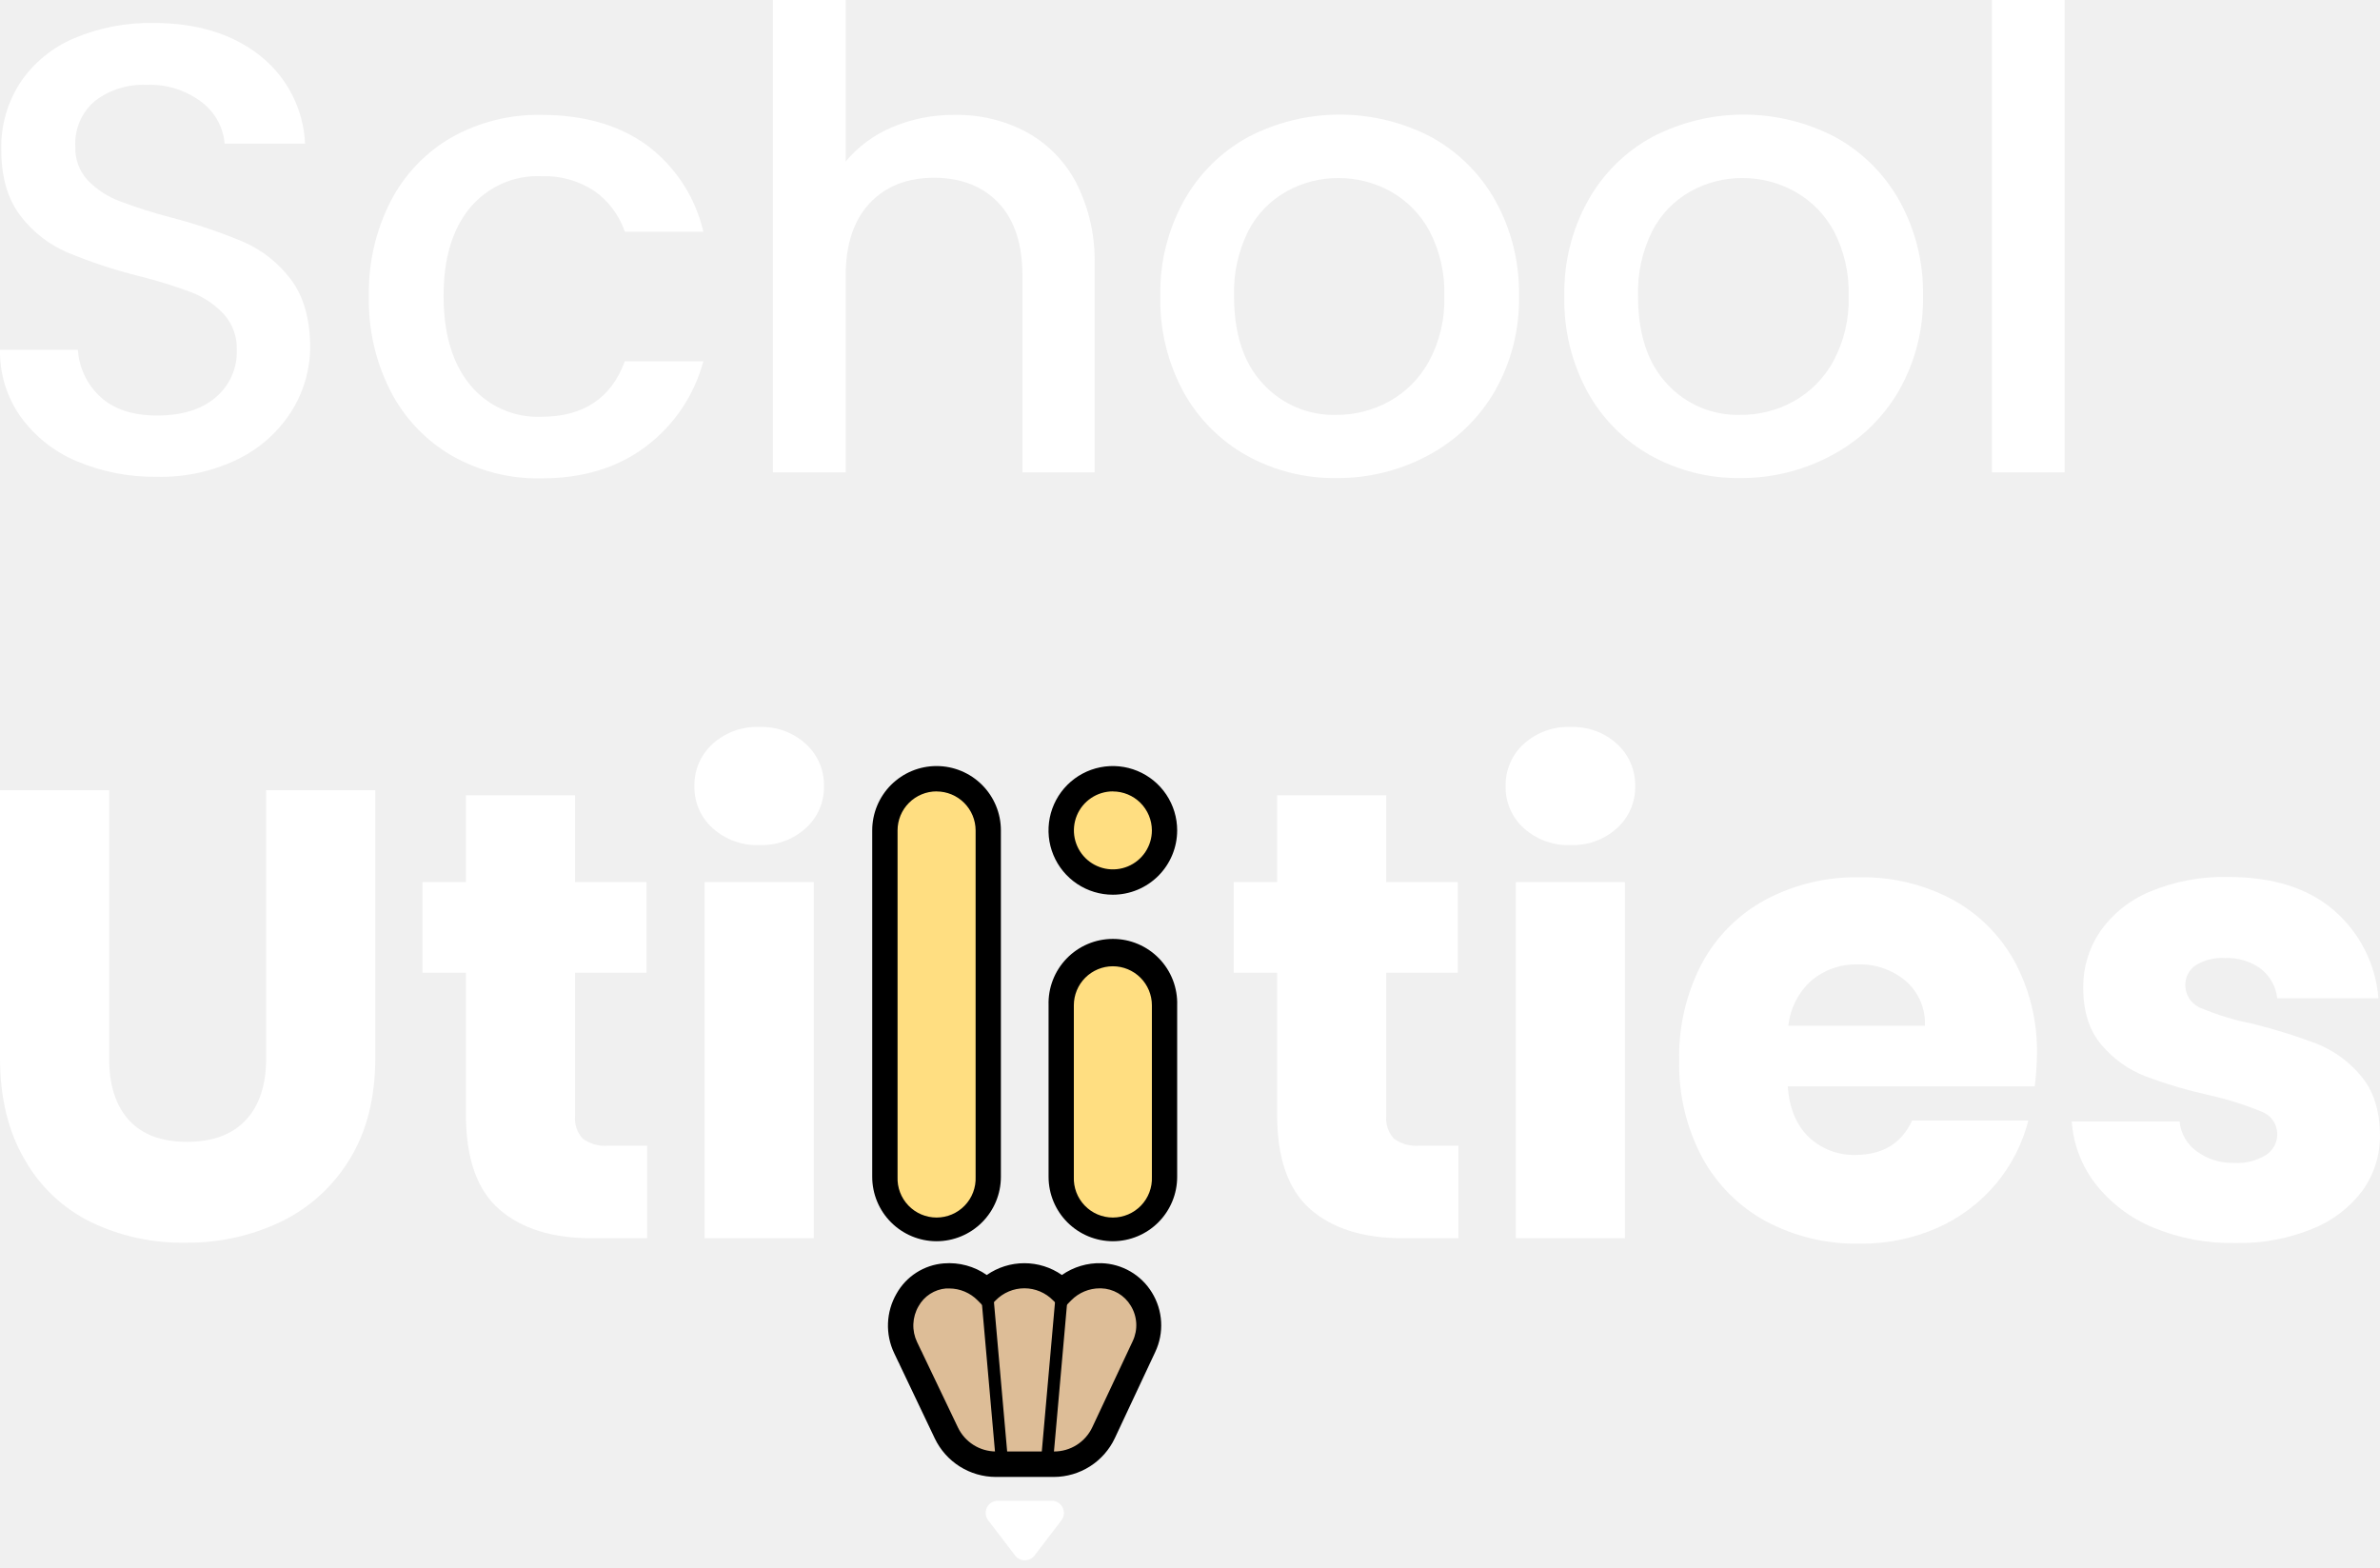
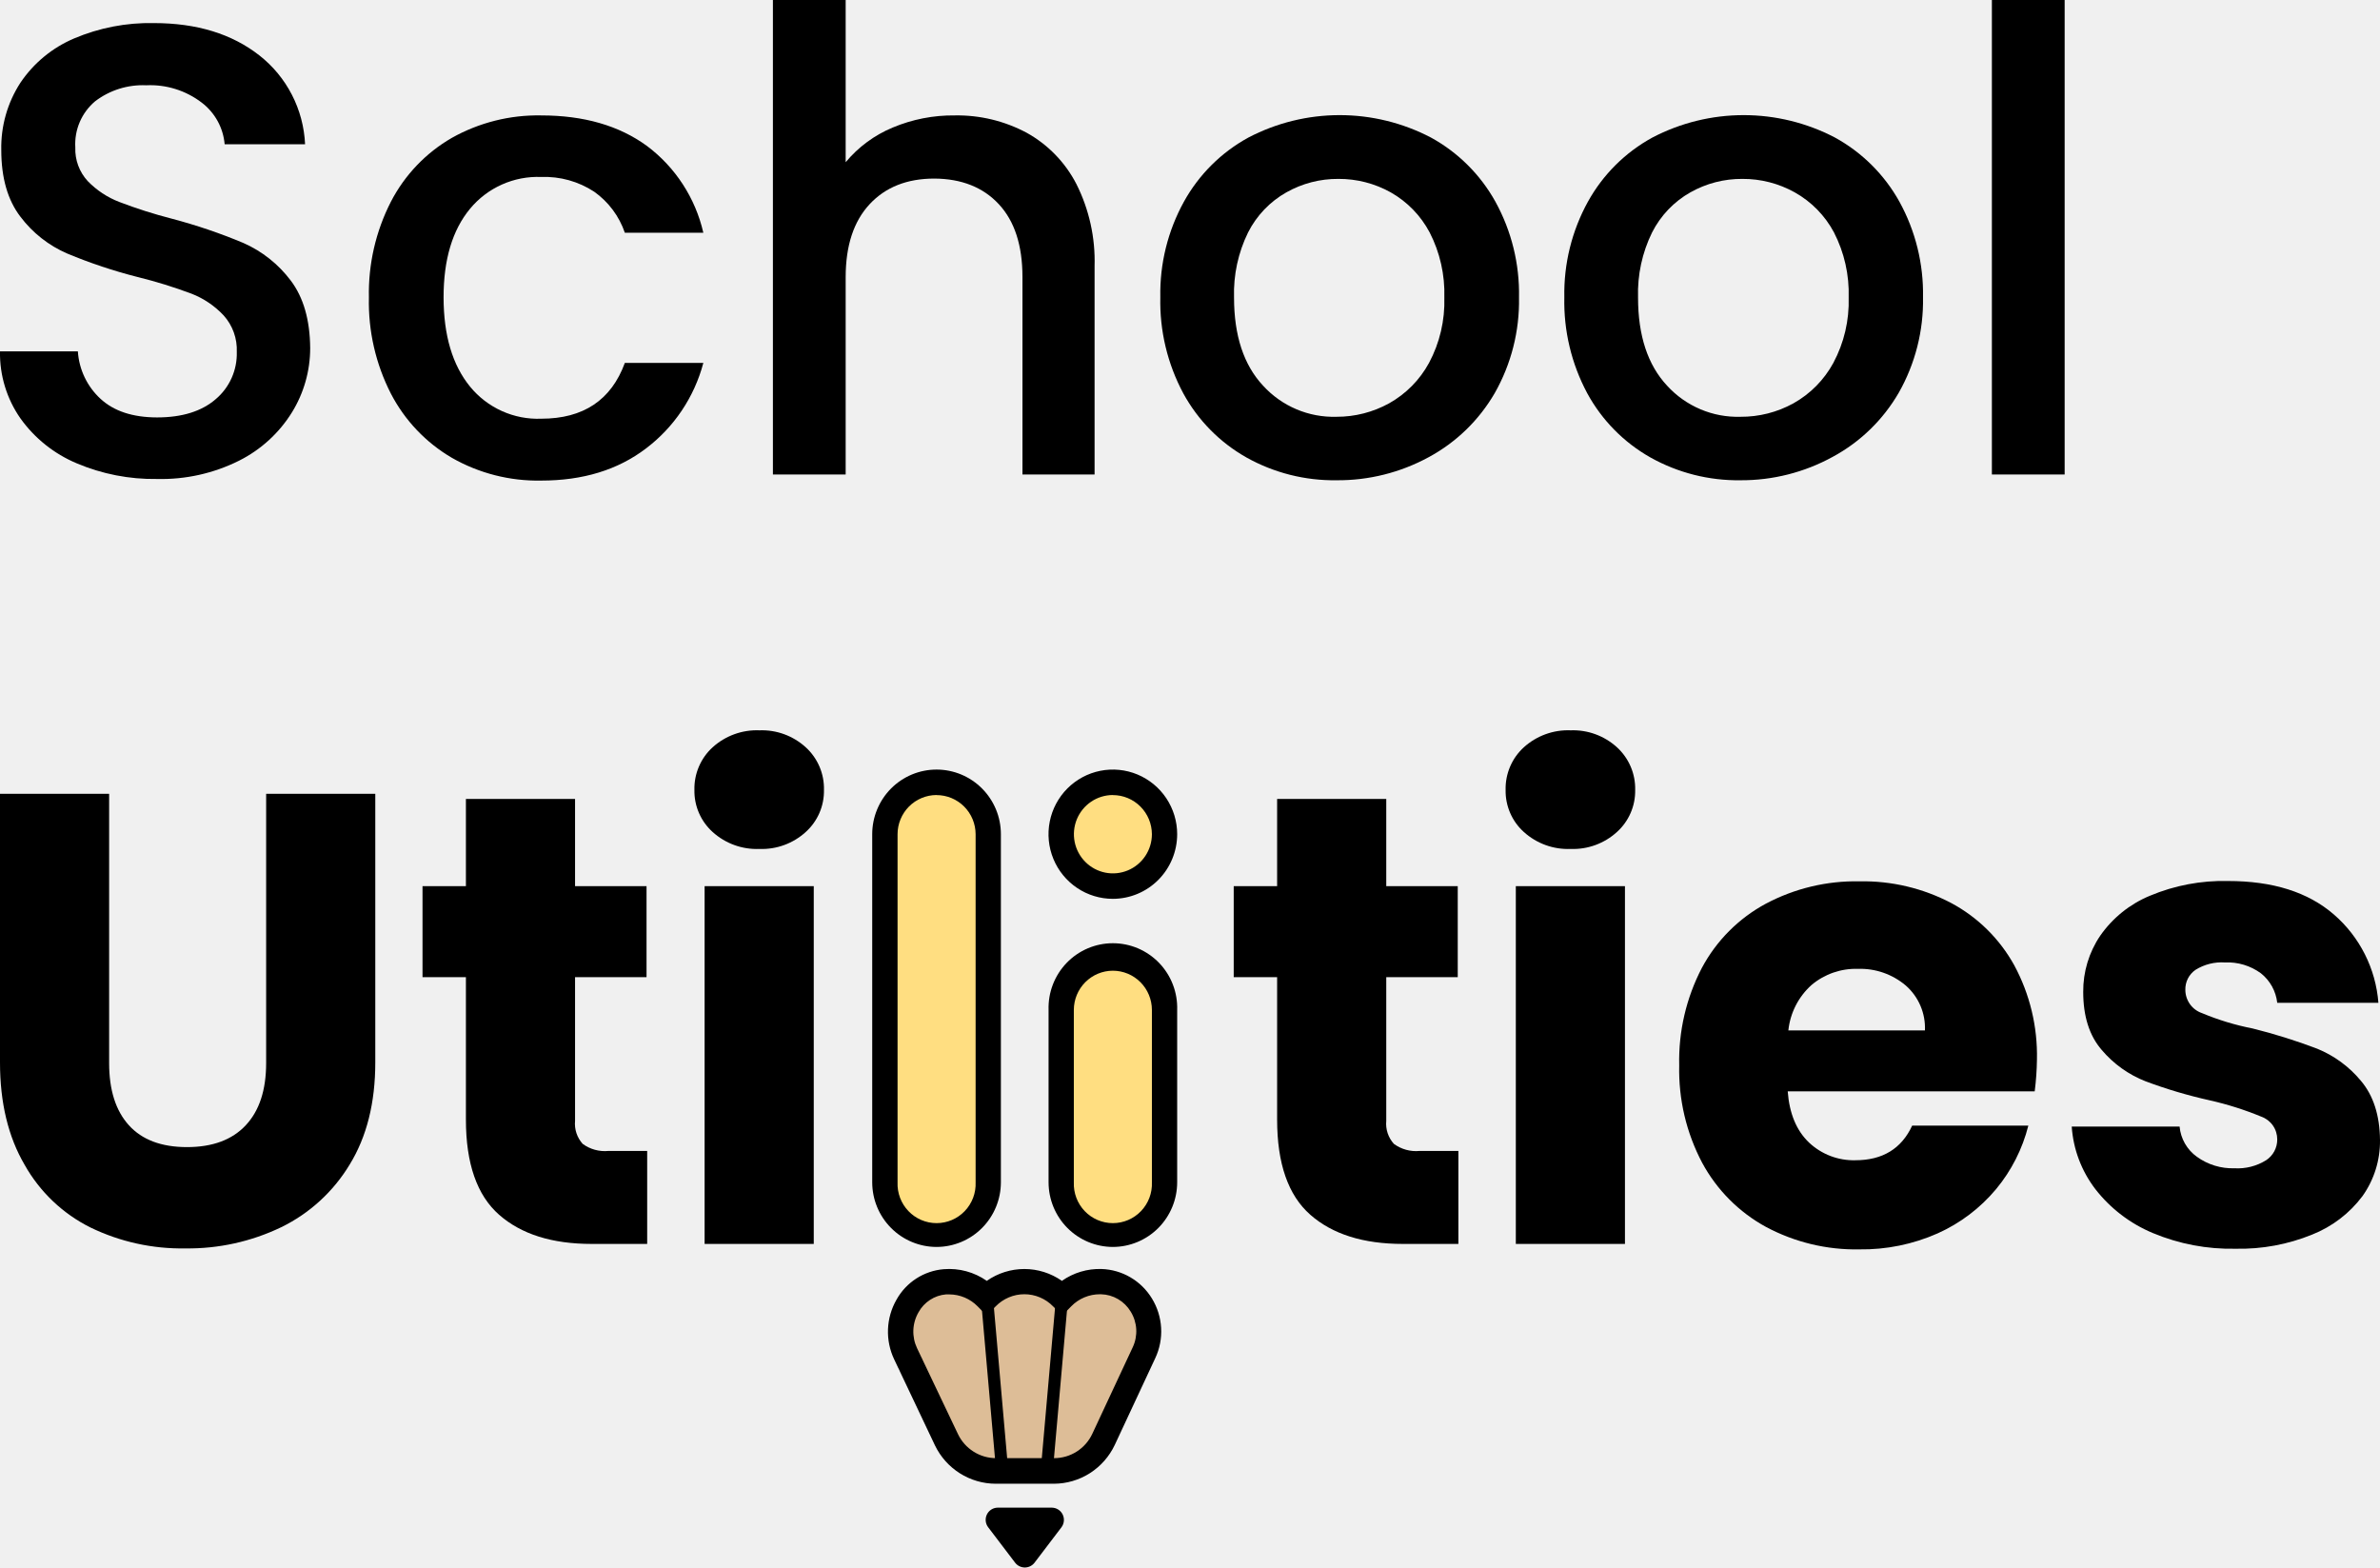
- <svg xmlns="http://www.w3.org/2000/svg" width="205" height="135" viewBox="0 0 205 135" fill="none">
-   <g clip-path="url(#clip0_54_2)">
-     <path d="M6.597 39.719C4.659 38.908 2.985 37.576 1.759 35.871C0.58 34.19 -0.035 32.179 -1.83517e-05 30.126H6.707C6.808 31.683 7.507 33.141 8.658 34.194C9.813 35.253 11.435 35.785 13.524 35.788C15.686 35.788 17.372 35.266 18.581 34.222C19.169 33.728 19.637 33.109 19.951 32.409C20.265 31.709 20.417 30.948 20.395 30.181C20.445 29.029 20.04 27.904 19.269 27.047C18.495 26.224 17.546 25.586 16.492 25.178C14.973 24.612 13.422 24.135 11.847 23.749C9.785 23.228 7.764 22.557 5.8 21.742C4.202 21.057 2.809 19.967 1.759 18.581C0.66 17.152 0.11 15.246 0.11 12.864C0.066 10.818 0.64 8.806 1.759 7.092C2.9 5.408 4.504 4.091 6.377 3.298C8.549 2.381 10.891 1.931 13.249 1.979C16.947 1.979 19.98 2.904 22.347 4.755C23.513 5.665 24.468 6.817 25.146 8.132C25.825 9.446 26.211 10.892 26.278 12.369H19.351C19.29 11.668 19.082 10.988 18.741 10.372C18.4 9.757 17.934 9.22 17.372 8.796C16.002 7.754 14.308 7.228 12.589 7.312C11.008 7.242 9.451 7.728 8.191 8.686C7.618 9.167 7.165 9.775 6.869 10.463C6.573 11.15 6.442 11.897 6.487 12.644C6.448 13.71 6.833 14.748 7.559 15.53C8.325 16.317 9.254 16.926 10.28 17.317C11.755 17.878 13.26 18.355 14.788 18.746C16.895 19.299 18.962 19.997 20.973 20.835C22.581 21.543 23.981 22.65 25.041 24.051C26.14 25.499 26.699 27.432 26.718 29.851C26.717 31.794 26.174 33.697 25.151 35.349C24.043 37.128 22.464 38.565 20.588 39.499C18.396 40.588 15.971 41.126 13.524 41.066C11.146 41.103 8.787 40.644 6.597 39.719Z" fill="white" />
-     <path d="M33.672 17.29C34.862 15.001 36.684 13.102 38.922 11.819C41.272 10.508 43.928 9.844 46.618 9.895C50.283 9.895 53.316 10.766 55.717 12.507C58.171 14.334 59.896 16.974 60.582 19.956H53.82C53.332 18.535 52.409 17.304 51.181 16.437C49.828 15.554 48.234 15.112 46.618 15.173C45.456 15.126 44.299 15.347 43.236 15.819C42.173 16.291 41.233 17.001 40.489 17.894C38.964 19.727 38.204 22.265 38.207 25.508C38.211 28.752 38.971 31.299 40.489 33.15C41.229 34.05 42.168 34.766 43.231 35.243C44.295 35.72 45.454 35.944 46.618 35.898C50.247 35.898 52.647 34.304 53.82 31.116H60.582C59.802 34.047 58.059 36.632 55.634 38.455C53.215 40.287 50.21 41.203 46.618 41.203C43.924 41.257 41.265 40.583 38.922 39.252C36.688 37.952 34.867 36.046 33.672 33.754C32.361 31.207 31.709 28.372 31.775 25.508C31.714 22.654 32.366 19.828 33.672 17.29Z" fill="white" />
-     <path d="M88.427 11.38C90.26 12.389 91.752 13.92 92.715 15.778C93.814 17.956 94.352 20.375 94.281 22.814V40.681H88.069V23.749C88.069 21.041 87.391 18.961 86.035 17.509C84.679 16.058 82.828 15.325 80.483 15.31C78.133 15.31 76.274 16.043 74.903 17.509C73.532 18.975 72.845 21.055 72.841 23.749V40.681H66.574V0H72.841V13.909C73.929 12.608 75.315 11.589 76.882 10.94C78.578 10.229 80.403 9.873 82.242 9.895C84.396 9.858 86.524 10.369 88.427 11.38Z" fill="white" />
-     <path d="M107.365 39.224C105.072 37.938 103.186 36.033 101.923 33.727C100.559 31.196 99.877 28.355 99.944 25.481C99.888 22.619 100.59 19.793 101.978 17.289C103.27 14.968 105.196 13.061 107.53 11.792C109.958 10.53 112.655 9.87 115.391 9.87C118.128 9.87 120.825 10.53 123.253 11.792C125.585 13.064 127.51 14.97 128.805 17.289C130.195 19.802 130.897 22.637 130.839 25.508C130.893 28.377 130.171 31.207 128.75 33.699C127.398 36.023 125.429 37.925 123.06 39.197C120.622 40.518 117.889 41.199 115.117 41.176C112.407 41.215 109.734 40.542 107.365 39.224ZM119.652 34.579C121.101 33.772 122.292 32.571 123.088 31.116C124.012 29.395 124.467 27.461 124.407 25.508C124.467 23.571 124.032 21.65 123.143 19.928C122.376 18.486 121.212 17.294 119.789 16.492C118.411 15.727 116.858 15.329 115.282 15.338C113.713 15.326 112.169 15.724 110.801 16.492C109.386 17.286 108.238 18.482 107.503 19.928C106.648 21.661 106.232 23.577 106.293 25.508C106.293 28.77 107.127 31.29 108.795 33.067C109.595 33.939 110.574 34.629 111.665 35.089C112.756 35.549 113.933 35.769 115.117 35.733C116.702 35.739 118.263 35.342 119.652 34.579Z" fill="white" />
-     <path d="M142.164 39.224C139.871 37.938 137.985 36.033 136.722 33.727C135.358 31.196 134.676 28.355 134.743 25.481C134.687 22.619 135.389 19.793 136.777 17.289C138.069 14.968 139.994 13.061 142.329 11.792C144.757 10.53 147.454 9.87 150.19 9.87C152.927 9.87 155.624 10.53 158.052 11.792C160.384 13.064 162.309 14.97 163.604 17.289C164.99 19.794 165.691 22.619 165.638 25.481C165.692 28.349 164.97 31.179 163.549 33.672C162.197 35.995 160.228 37.898 157.859 39.169C155.424 40.5 152.691 41.19 149.916 41.176C147.206 41.215 144.533 40.542 142.164 39.224ZM154.478 34.579C155.927 33.772 157.118 32.571 157.914 31.116C158.838 29.395 159.294 27.461 159.234 25.508C159.294 23.571 158.859 21.65 157.969 19.928C157.195 18.483 156.021 17.29 154.588 16.492C153.21 15.727 151.657 15.329 150.08 15.338C148.512 15.326 146.968 15.724 145.6 16.492C144.185 17.286 143.037 18.482 142.302 19.928C141.447 21.661 141.031 23.577 141.092 25.508C141.092 28.77 141.926 31.29 143.593 33.067C144.394 33.939 145.373 34.629 146.464 35.089C147.555 35.549 148.732 35.769 149.916 35.733C151.51 35.744 153.081 35.347 154.478 34.579Z" fill="white" />
-     <path d="M177.837 0V40.681H171.57V0H177.837Z" fill="white" />
-     <path d="M85.117 71.522C85.117 69.063 83.125 67.069 80.667 67.069C78.209 67.069 76.217 69.063 76.217 71.522V101.368C76.217 103.827 78.209 105.821 80.667 105.821C83.125 105.821 85.117 103.827 85.117 101.368V71.522Z" fill="#FFDE81" />
-     <path d="M80.67 106.909C79.2 106.908 77.792 106.323 76.753 105.284C75.714 104.245 75.13 102.837 75.128 101.368V71.522C75.128 70.794 75.272 70.074 75.55 69.401C75.829 68.729 76.237 68.118 76.751 67.603C77.266 67.089 77.877 66.681 78.549 66.402C79.221 66.124 79.942 65.981 80.67 65.981C81.397 65.981 82.118 66.124 82.79 66.402C83.463 66.681 84.073 67.089 84.588 67.603C85.103 68.118 85.511 68.729 85.789 69.401C86.068 70.074 86.211 70.794 86.211 71.522V101.368C86.21 102.837 85.625 104.245 84.586 105.284C83.547 106.323 82.139 106.908 80.67 106.909ZM80.67 68.163C79.779 68.164 78.926 68.519 78.296 69.148C77.666 69.778 77.312 70.632 77.311 71.522V101.368C77.292 101.82 77.366 102.272 77.526 102.696C77.687 103.12 77.932 103.507 78.246 103.834C78.56 104.161 78.936 104.421 79.353 104.599C79.77 104.776 80.219 104.868 80.672 104.868C81.126 104.868 81.574 104.776 81.991 104.599C82.408 104.421 82.785 104.161 83.099 103.834C83.413 103.507 83.658 103.12 83.818 102.696C83.979 102.272 84.052 101.82 84.034 101.368V71.522C84.031 70.632 83.675 69.779 83.045 69.15C82.414 68.521 81.56 68.168 80.67 68.168V68.163Z" fill="black" />
-     <path d="M100.307 86.59C100.307 84.131 98.314 82.138 95.856 82.138C93.398 82.138 91.406 84.131 91.406 86.59V101.368C91.406 103.827 93.398 105.82 95.856 105.82C98.314 105.82 100.307 103.827 100.307 101.368V86.59Z" fill="#FFDE81" />
-     <path d="M95.854 106.909C94.385 106.906 92.978 106.321 91.94 105.282C90.903 104.244 90.319 102.836 90.318 101.367V86.585C90.294 85.843 90.42 85.104 90.688 84.411C90.956 83.719 91.36 83.087 91.877 82.554C92.393 82.021 93.012 81.597 93.695 81.308C94.379 81.018 95.114 80.869 95.856 80.869C96.599 80.869 97.334 81.018 98.017 81.308C98.701 81.597 99.319 82.021 99.836 82.554C100.353 83.087 100.757 83.719 101.025 84.411C101.292 85.104 101.418 85.843 101.395 86.585V101.367C101.394 102.837 100.809 104.245 99.77 105.284C98.731 106.323 97.323 106.907 95.854 106.909ZM95.854 83.226C94.963 83.227 94.11 83.582 93.48 84.211C92.85 84.841 92.496 85.694 92.495 86.585V101.367C92.476 101.82 92.55 102.272 92.71 102.696C92.871 103.12 93.116 103.507 93.43 103.834C93.744 104.161 94.121 104.421 94.537 104.599C94.954 104.776 95.403 104.868 95.856 104.868C96.31 104.868 96.758 104.776 97.175 104.599C97.592 104.421 97.969 104.161 98.283 103.834C98.597 103.507 98.842 103.12 99.002 102.696C99.163 102.272 99.236 101.82 99.218 101.367V86.585C99.217 85.694 98.862 84.839 98.231 84.209C97.6 83.58 96.745 83.226 95.854 83.226Z" fill="black" />
-     <path d="M95.854 75.975C98.313 75.975 100.307 73.981 100.307 71.522C100.307 69.063 98.313 67.069 95.854 67.069C93.394 67.069 91.401 69.063 91.401 71.522C91.401 73.981 93.394 75.975 95.854 75.975Z" fill="#FFDE81" />
-     <path d="M95.854 77.063C94.758 77.063 93.686 76.738 92.775 76.129C91.864 75.52 91.153 74.655 90.734 73.642C90.314 72.63 90.205 71.516 90.419 70.441C90.632 69.366 91.16 68.379 91.935 67.603C92.71 66.829 93.698 66.301 94.772 66.087C95.847 65.873 96.962 65.983 97.974 66.402C98.987 66.822 99.852 67.532 100.461 68.443C101.07 69.355 101.395 70.426 101.395 71.522C101.394 72.991 100.809 74.4 99.77 75.439C98.731 76.478 97.323 77.062 95.854 77.063ZM95.854 68.163C95.189 68.164 94.541 68.362 93.989 68.732C93.437 69.102 93.008 69.626 92.754 70.24C92.501 70.854 92.435 71.529 92.565 72.181C92.696 72.832 93.016 73.43 93.486 73.899C93.956 74.368 94.554 74.688 95.206 74.817C95.857 74.946 96.532 74.879 97.146 74.625C97.759 74.37 98.284 73.94 98.652 73.388C99.021 72.835 99.218 72.186 99.218 71.522C99.215 70.632 98.859 69.779 98.229 69.15C97.598 68.521 96.744 68.168 95.854 68.168V68.163Z" fill="black" />
-     <path d="M94.847 109.889H94.716C94.113 109.887 93.516 110.006 92.96 110.238C92.404 110.471 91.9 110.811 91.478 111.241C91.055 110.813 90.551 110.473 89.996 110.24C89.44 110.008 88.844 109.889 88.242 109.889C87.64 109.889 87.044 110.008 86.489 110.24C85.934 110.473 85.43 110.813 85.007 111.241C84.584 110.811 84.08 110.471 83.524 110.238C82.968 110.006 82.372 109.887 81.769 109.889C81.643 109.889 81.522 109.889 81.395 109.889C78.443 110.125 76.733 113.385 78.009 116.062L78.361 116.799L78.449 116.969C78.449 117.013 78.487 117.057 78.504 117.096L78.916 117.953L81.533 123.423C81.916 124.226 82.518 124.904 83.27 125.379C84.022 125.853 84.893 126.106 85.782 126.106H90.785C91.68 126.105 92.556 125.849 93.311 125.37C94.066 124.89 94.67 124.205 95.051 123.396L97.618 117.898L98.536 115.947C98.832 115.311 98.965 114.611 98.926 113.911C98.887 113.211 98.675 112.531 98.311 111.932C97.946 111.333 97.439 110.833 96.835 110.477C96.231 110.12 95.548 109.918 94.847 109.889Z" fill="#DDBD97" />
-     <path d="M90.785 127.211H85.76C84.666 127.207 83.596 126.896 82.67 126.313C81.745 125.73 81.002 124.898 80.527 123.913L77.514 117.585C77.492 117.54 77.472 117.494 77.454 117.448C77.421 117.393 77.399 117.343 77.371 117.288L77.019 116.546C76.635 115.742 76.453 114.856 76.487 113.965C76.522 113.075 76.772 112.206 77.217 111.433C77.629 110.695 78.217 110.07 78.929 109.613C79.64 109.157 80.454 108.883 81.296 108.817C82.608 108.71 83.917 109.064 84.996 109.817C85.945 109.155 87.074 108.801 88.231 108.801C89.388 108.801 90.518 109.155 91.467 109.817C92.463 109.12 93.659 108.763 94.875 108.8C95.751 108.827 96.607 109.072 97.366 109.513C98.124 109.953 98.76 110.575 99.218 111.323C99.689 112.085 99.962 112.952 100.013 113.846C100.064 114.739 99.891 115.632 99.509 116.442L96.024 123.874C95.555 124.868 94.814 125.709 93.887 126.3C92.96 126.89 91.884 127.206 90.785 127.211ZM81.769 110.977H81.483C80.994 111.018 80.522 111.179 80.11 111.446C79.698 111.712 79.358 112.076 79.119 112.505C78.847 112.971 78.694 113.496 78.672 114.034C78.65 114.573 78.76 115.109 78.993 115.595L79.345 116.332L79.411 116.458L79.488 116.628L82.517 122.962C82.814 123.576 83.277 124.094 83.855 124.458C84.432 124.822 85.1 125.015 85.782 125.018H90.785C91.476 125.021 92.154 124.826 92.738 124.457C93.322 124.088 93.789 123.559 94.083 122.934L97.569 115.507C97.796 115.024 97.899 114.492 97.869 113.959C97.838 113.426 97.674 112.909 97.393 112.456C97.127 112.013 96.753 111.644 96.306 111.383C95.859 111.123 95.354 110.979 94.837 110.966H94.738C94.279 110.965 93.826 111.056 93.403 111.232C92.98 111.409 92.596 111.668 92.275 111.994L91.5 112.78L90.708 112.005C90.386 111.675 90.001 111.413 89.576 111.234C89.151 111.055 88.695 110.963 88.234 110.963C87.773 110.963 87.317 111.055 86.892 111.234C86.467 111.413 86.082 111.675 85.76 112.005L84.985 112.791L84.21 112.005C83.891 111.681 83.511 111.424 83.092 111.247C82.673 111.071 82.224 110.979 81.769 110.977Z" fill="black" />
-     <path d="M85.529 111.195L84.488 111.287L85.795 126.078L86.836 125.986L85.529 111.195Z" fill="black" />
-     <path d="M90.958 111.195L89.649 125.985L90.689 126.078L91.999 111.287L90.958 111.195Z" fill="black" />
-     <path d="M85.931 129.262H90.593C90.787 129.262 90.978 129.317 91.144 129.42C91.31 129.523 91.443 129.67 91.53 129.844C91.617 130.019 91.653 130.214 91.635 130.409C91.617 130.603 91.546 130.788 91.428 130.944L89.097 133.995C88.998 134.119 88.873 134.219 88.73 134.287C88.587 134.356 88.431 134.392 88.272 134.392C88.114 134.392 87.958 134.356 87.815 134.287C87.672 134.219 87.547 134.119 87.448 133.995L85.117 130.944C84.999 130.79 84.925 130.607 84.905 130.414C84.885 130.221 84.919 130.026 85.004 129.851C85.088 129.677 85.22 129.529 85.383 129.425C85.547 129.321 85.737 129.264 85.931 129.262Z" fill="white" />
-     <path d="M9.401 68.058V91.148C9.401 93.457 9.969 95.234 11.105 96.48C12.241 97.726 13.909 98.349 16.108 98.349C18.306 98.349 19.992 97.726 21.165 96.48C22.338 95.234 22.924 93.457 22.924 91.148V68.058H32.325V91.093C32.325 94.541 31.592 97.455 30.126 99.834C28.717 102.162 26.665 104.033 24.216 105.221C21.643 106.45 18.822 107.071 15.97 107.035C13.147 107.085 10.351 106.473 7.806 105.249C5.412 104.065 3.429 102.188 2.117 99.861C0.706 97.461 0 94.538 0 91.093V68.058H9.401Z" fill="white" />
-     <path d="M55.744 98.679V106.651H50.961C47.553 106.651 44.896 105.817 42.99 104.149C41.084 102.482 40.131 99.76 40.131 95.986V83.781H36.393V75.975H40.131V68.498H49.532V75.975H55.689V83.781H49.532V96.096C49.498 96.453 49.539 96.814 49.652 97.155C49.766 97.496 49.95 97.809 50.192 98.075C50.827 98.537 51.608 98.752 52.391 98.679H55.744Z" fill="white" />
-     <path d="M61.379 71.329C60.875 70.877 60.474 70.321 60.204 69.7C59.933 69.078 59.8 68.406 59.812 67.729C59.796 67.043 59.927 66.361 60.198 65.73C60.468 65.099 60.871 64.534 61.379 64.073C62.484 63.078 63.934 62.555 65.42 62.616C66.888 62.562 68.318 63.085 69.405 64.073C69.913 64.534 70.316 65.099 70.587 65.73C70.857 66.361 70.989 67.043 70.972 67.729C70.985 68.406 70.851 69.078 70.581 69.7C70.31 70.321 69.909 70.877 69.405 71.329C68.318 72.317 66.888 72.84 65.42 72.786C63.934 72.847 62.484 72.324 61.379 71.329ZM70.093 75.975V106.651H60.692V75.975H70.093Z" fill="white" />
-     <path d="M125.617 98.679V106.651H120.834C117.426 106.651 114.768 105.817 112.863 104.149C110.957 102.482 110.004 99.76 110.004 95.986V83.781H106.266V75.975H110.004V68.498H119.405V75.975H125.562V83.781H119.405V96.096C119.37 96.453 119.411 96.814 119.525 97.155C119.639 97.496 119.822 97.809 120.064 98.075C120.699 98.537 121.481 98.752 122.263 98.679H125.617Z" fill="white" />
-     <path d="M131.252 71.329C130.747 70.877 130.347 70.321 130.076 69.7C129.806 69.078 129.672 68.406 129.685 67.729C129.668 67.043 129.8 66.361 130.07 65.73C130.341 65.099 130.743 64.534 131.252 64.073C132.356 63.078 133.807 62.555 135.292 62.616C136.76 62.562 138.191 63.085 139.278 64.073C139.786 64.534 140.189 65.099 140.459 65.73C140.73 66.361 140.861 67.043 140.845 67.729C140.857 68.406 140.724 69.078 140.453 69.7C140.183 70.321 139.782 70.877 139.278 71.329C138.191 72.317 136.76 72.84 135.292 72.786C133.807 72.847 132.356 72.324 131.252 71.329ZM139.965 75.975V106.651H130.564V75.975H139.965Z" fill="white" />
-     <path d="M175.259 93.567H153.984C154.127 95.472 154.74 96.939 155.825 97.965C156.904 98.972 158.335 99.515 159.811 99.476C162.153 99.476 163.784 98.487 164.704 96.508H174.709C174.203 98.507 173.254 100.367 171.933 101.95C170.566 103.58 168.846 104.878 166.903 105.744C164.774 106.684 162.467 107.153 160.141 107.118C157.345 107.169 154.583 106.506 152.114 105.194C149.789 103.932 147.879 102.022 146.617 99.696C145.252 97.127 144.57 94.249 144.638 91.34C144.569 88.434 145.241 85.559 146.59 82.984C147.842 80.651 149.754 78.739 152.087 77.487C154.574 76.169 157.355 75.507 160.168 75.562C162.922 75.51 165.645 76.153 168.085 77.432C170.365 78.651 172.245 80.503 173.5 82.764C174.841 85.243 175.514 88.028 175.451 90.845C175.439 91.755 175.374 92.664 175.259 93.567ZM165.803 88.344C165.834 87.62 165.702 86.898 165.417 86.232C165.131 85.566 164.7 84.973 164.154 84.496C163.004 83.526 161.535 83.016 160.031 83.067C158.579 83.022 157.161 83.511 156.045 84.441C154.914 85.447 154.198 86.839 154.039 88.344H165.803Z" fill="white" />
-     <path d="M185.429 105.716C183.483 104.908 181.778 103.611 180.481 101.95C179.289 100.403 178.582 98.538 178.447 96.59H187.738C187.785 97.102 187.942 97.598 188.198 98.044C188.454 98.49 188.804 98.876 189.222 99.174C190.164 99.854 191.305 100.202 192.466 100.164C193.422 100.22 194.372 99.98 195.187 99.476C195.485 99.283 195.729 99.018 195.897 98.706C196.065 98.394 196.152 98.044 196.149 97.69C196.15 97.262 196.018 96.845 195.772 96.495C195.526 96.146 195.177 95.881 194.775 95.738C193.333 95.145 191.843 94.676 190.322 94.336C188.454 93.923 186.617 93.381 184.824 92.715C183.356 92.146 182.052 91.22 181.031 90.021C179.965 88.795 179.437 87.135 179.437 85.046C179.422 83.331 179.93 81.653 180.894 80.235C181.965 78.703 183.453 77.511 185.182 76.799C187.313 75.909 189.607 75.478 191.916 75.535C195.764 75.535 198.797 76.488 201.014 78.394C203.25 80.314 204.634 83.042 204.863 85.98H196.149C196.094 85.487 195.942 85.01 195.701 84.576C195.46 84.141 195.136 83.759 194.747 83.451C193.849 82.795 192.753 82.465 191.641 82.517C190.753 82.459 189.869 82.68 189.112 83.149C188.832 83.34 188.604 83.599 188.45 83.902C188.297 84.205 188.222 84.541 188.233 84.881C188.237 85.318 188.377 85.743 188.633 86.097C188.889 86.451 189.249 86.718 189.662 86.86C191.07 87.447 192.535 87.889 194.033 88.179C195.916 88.645 197.77 89.223 199.585 89.911C201.048 90.503 202.341 91.447 203.351 92.659C204.428 93.924 204.978 95.619 205 97.745C205.022 99.468 204.492 101.154 203.488 102.555C202.373 104.034 200.87 105.176 199.145 105.853C197.06 106.698 194.825 107.109 192.576 107.063C190.126 107.117 187.691 106.658 185.429 105.716Z" fill="white" />
+ <svg xmlns="http://www.w3.org/2000/svg" width="249" height="164" viewBox="0 0 249 164" fill="none">
+   <g clip-path="url(#clip0_1_992)">
+     <path d="M115.205 134.089H115.045C114.313 134.087 113.588 134.232 112.913 134.515C112.237 134.799 111.625 135.215 111.112 135.739V135.739C110.598 135.216 109.986 134.801 109.312 134.518C108.637 134.235 107.913 134.089 107.182 134.089C106.451 134.089 105.727 134.235 105.053 134.518C104.378 134.801 103.766 135.216 103.253 135.739C102.739 135.215 102.127 134.799 101.452 134.515C100.776 134.232 100.051 134.087 99.32 134.089C99.166 134.089 99.019 134.089 98.865 134.089C95.28 134.377 93.203 138.355 94.752 141.622L95.18 142.521L95.286 142.729C95.286 142.782 95.333 142.836 95.353 142.883L95.854 143.929L99.032 150.604C99.498 151.583 100.229 152.41 101.143 152.99C102.056 153.569 103.114 153.877 104.194 153.877H110.27C111.357 153.876 112.421 153.564 113.339 152.979C114.256 152.393 114.989 151.558 115.452 150.57L118.57 143.862L119.686 141.481C120.044 140.705 120.207 139.851 120.159 138.997C120.111 138.143 119.854 137.313 119.411 136.582C118.968 135.851 118.353 135.241 117.619 134.806C116.885 134.371 116.056 134.125 115.205 134.089Z" fill="#DDBD97" />
+     <path d="M103.886 135.682L102.622 135.795L104.21 153.843L105.474 153.731L103.886 135.682Z" fill="black" />
+     <path d="M110.481 135.682L108.891 153.73L110.154 153.843L111.745 135.795L110.481 135.682Z" fill="black" />
+     <path d="M104.374 157.728H110.037C110.274 157.729 110.506 157.795 110.707 157.921C110.908 158.047 111.07 158.226 111.176 158.439C111.281 158.652 111.325 158.891 111.303 159.128C111.281 159.364 111.194 159.591 111.052 159.781L108.221 163.504C108.1 163.655 107.948 163.777 107.775 163.86C107.601 163.944 107.411 163.988 107.219 163.988C107.027 163.988 106.837 163.944 106.663 163.86C106.49 163.777 106.337 163.655 106.217 163.504L103.386 159.781C103.242 159.593 103.153 159.369 103.129 159.134C103.105 158.898 103.146 158.661 103.249 158.447C103.351 158.234 103.511 158.054 103.71 157.927C103.909 157.8 104.139 157.731 104.374 157.728Z" fill="black" />
+     <path d="M8.013 48.466C5.66 47.477 3.625 45.852 2.137 43.77C0.705 41.719 -0.043 39.265 2.19795e-06 36.76H8.146C8.27 38.66 9.119 40.439 10.517 41.724C11.919 43.017 13.889 43.665 16.426 43.67C19.053 43.67 21.101 43.032 22.57 41.758C23.283 41.156 23.852 40.4 24.233 39.546C24.615 38.692 24.799 37.763 24.773 36.828C24.833 35.422 24.342 34.049 23.404 33.004C22.464 32 21.312 31.22 20.032 30.723C18.187 30.032 16.303 29.45 14.39 28.979C11.886 28.343 9.431 27.525 7.045 26.53C5.104 25.694 3.412 24.365 2.137 22.673C0.801 20.929 0.134 18.604 0.134 15.697C0.08 13.2 0.778 10.745 2.137 8.653C3.522 6.599 5.471 4.991 7.746 4.025C10.384 2.905 13.229 2.356 16.093 2.415C20.584 2.415 24.268 3.544 27.144 5.802C28.56 6.913 29.72 8.319 30.544 9.922C31.368 11.526 31.837 13.29 31.918 15.093H23.504C23.43 14.238 23.178 13.408 22.764 12.657C22.349 11.905 21.783 11.25 21.101 10.733C19.436 9.462 17.38 8.82 15.291 8.922C13.37 8.836 11.48 9.43 9.949 10.599C9.253 11.185 8.702 11.928 8.343 12.767C7.983 13.605 7.825 14.517 7.879 15.429C7.832 16.73 8.3 17.996 9.181 18.95C10.112 19.91 11.24 20.654 12.487 21.131C14.278 21.816 16.106 22.398 17.962 22.875C20.522 23.549 23.032 24.4 25.474 25.424C27.427 26.288 29.128 27.638 30.416 29.348C31.751 31.114 32.43 33.473 32.452 36.425C32.451 38.795 31.792 41.118 30.549 43.133C29.204 45.304 27.285 47.057 25.007 48.198C22.344 49.527 19.399 50.183 16.426 50.11C13.539 50.154 10.674 49.595 8.013 48.466V48.466Z" fill="black" />
+     <path d="M40.899 21.097C42.345 18.305 44.558 15.988 47.276 14.422C50.13 12.822 53.356 12.011 56.624 12.075C61.076 12.075 64.76 13.137 67.675 15.261C70.656 17.49 72.751 20.712 73.585 24.35H65.372C64.779 22.616 63.658 21.114 62.166 20.057C60.523 18.979 58.586 18.44 56.624 18.514C55.213 18.457 53.807 18.727 52.516 19.303C51.225 19.878 50.083 20.745 49.179 21.835C47.327 24.071 46.403 27.168 46.408 31.126C46.412 35.083 47.336 38.191 49.179 40.45C50.078 41.548 51.218 42.422 52.51 43.004C53.802 43.586 55.21 43.86 56.624 43.804C61.031 43.804 63.947 41.859 65.372 37.968H73.585C72.637 41.545 70.521 44.699 67.575 46.923C64.637 49.159 60.987 50.277 56.624 50.277C53.352 50.342 50.122 49.52 47.276 47.896C44.562 46.31 42.351 43.984 40.899 41.188C39.307 38.08 38.515 34.62 38.595 31.126C38.521 27.642 39.312 24.195 40.899 21.097V21.097Z" fill="black" />
+     <path d="M107.406 13.886C109.632 15.118 111.445 16.985 112.614 19.252C113.95 21.911 114.604 24.862 114.517 27.839V49.64H106.972V28.979C106.972 25.674 106.148 23.136 104.501 21.365C102.854 19.594 100.606 18.7 97.757 18.682C94.904 18.682 92.644 19.576 90.98 21.365C89.315 23.154 88.48 25.692 88.475 28.979V49.64H80.863V0H88.475V16.971C89.797 15.384 91.481 14.141 93.383 13.349C95.444 12.482 97.66 12.048 99.894 12.075C102.51 12.029 105.095 12.652 107.406 13.886V13.886Z" fill="black" />
+     <path d="M130.409 47.862C127.624 46.293 125.333 43.968 123.799 41.154C122.143 38.066 121.314 34.599 121.395 31.092C121.327 27.6 122.18 24.152 123.866 21.097C125.435 18.264 127.774 15.937 130.61 14.389C133.559 12.848 136.834 12.044 140.158 12.044C143.483 12.044 146.758 12.848 149.707 14.389C152.54 15.941 154.878 18.267 156.451 21.097C158.14 24.163 158.992 27.622 158.922 31.126C158.987 34.626 158.11 38.079 156.385 41.121C154.742 43.956 152.35 46.278 149.473 47.829C146.512 49.441 143.192 50.272 139.825 50.244C136.533 50.291 133.286 49.47 130.409 47.862V47.862ZM145.333 42.194C147.093 41.209 148.54 39.744 149.507 37.968C150.629 35.868 151.182 33.508 151.109 31.126C151.182 28.762 150.654 26.418 149.574 24.317C148.642 22.558 147.228 21.103 145.5 20.124C143.826 19.19 141.94 18.705 140.025 18.716C138.12 18.701 136.244 19.187 134.583 20.124C132.864 21.093 131.47 22.552 130.576 24.317C129.538 26.431 129.034 28.769 129.107 31.126C129.107 35.106 130.12 38.18 132.146 40.349C133.118 41.414 134.307 42.255 135.632 42.816C136.957 43.378 138.387 43.646 139.825 43.603C141.75 43.61 143.646 43.125 145.333 42.194V42.194Z" fill="black" />
+     <path d="M172.677 47.862C169.892 46.293 167.601 43.968 166.067 41.154C164.411 38.066 163.582 34.599 163.663 31.092C163.595 27.6 164.448 24.152 166.134 21.097C167.703 18.264 170.042 15.937 172.878 14.389C175.827 12.848 179.102 12.044 182.426 12.044C185.751 12.044 189.026 12.848 191.975 14.389C194.808 15.941 197.146 18.267 198.719 21.097C200.402 24.153 201.254 27.6 201.19 31.092C201.255 34.592 200.378 38.045 198.652 41.087C197.01 43.922 194.618 46.244 191.741 47.795C188.783 49.419 185.463 50.261 182.093 50.244C178.801 50.291 175.554 49.47 172.677 47.862ZM187.635 42.194C189.395 41.209 190.842 39.744 191.808 37.968C192.931 35.868 193.483 33.508 193.411 31.126C193.484 28.762 192.955 26.418 191.875 24.317C190.934 22.553 189.509 21.098 187.768 20.124C186.094 19.19 184.208 18.705 182.293 18.716C180.388 18.701 178.512 19.187 176.851 20.124C175.132 21.093 173.738 22.552 172.844 24.317C171.806 26.431 171.302 28.769 171.375 31.126C171.375 35.106 172.388 38.18 174.414 40.349C175.386 41.414 176.575 42.255 177.9 42.816C179.225 43.378 180.655 43.646 182.093 43.603C184.029 43.616 185.937 43.131 187.635 42.194V42.194Z" fill="black" />
+     <path d="M216.007 0V49.64H208.395V0H216.007Z" fill="black" />
+     <path d="M103.386 87.273C103.386 84.272 100.966 81.839 97.981 81.839C94.995 81.839 92.575 84.272 92.575 87.273V123.691C92.575 126.692 94.995 129.124 97.981 129.124C100.966 129.124 103.386 126.692 103.386 123.691V87.273Z" fill="#FFDE81" />
+     <path d="M97.984 130.453C96.2 130.451 94.489 129.738 93.227 128.47C91.965 127.203 91.255 125.484 91.253 123.691V87.272C91.253 86.385 91.427 85.505 91.766 84.685C92.104 83.865 92.6 83.119 93.225 82.491C93.85 81.863 94.592 81.365 95.408 81.025C96.225 80.686 97.1 80.511 97.984 80.511C98.868 80.511 99.743 80.686 100.56 81.025C101.376 81.365 102.118 81.863 102.743 82.491C103.368 83.119 103.864 83.865 104.203 84.685C104.541 85.505 104.715 86.385 104.715 87.272V123.691C104.713 125.484 104.003 127.203 102.742 128.47C101.48 129.738 99.769 130.451 97.984 130.453V130.453ZM97.984 83.174C96.903 83.176 95.866 83.608 95.101 84.376C94.336 85.145 93.906 86.186 93.904 87.272V123.691C93.882 124.244 93.971 124.795 94.166 125.312C94.361 125.829 94.659 126.302 95.04 126.7C95.421 127.099 95.879 127.417 96.385 127.634C96.892 127.85 97.437 127.962 97.987 127.962C98.538 127.962 99.083 127.85 99.589 127.634C100.096 127.417 100.553 127.099 100.935 126.7C101.316 126.302 101.613 125.829 101.809 125.312C102.004 124.795 102.093 124.244 102.071 123.691V87.272C102.067 86.186 101.635 85.145 100.869 84.378C100.103 83.611 99.066 83.181 97.984 83.181V83.174Z" fill="black" />
+     <path d="M121.836 105.66C121.836 102.659 119.416 100.226 116.43 100.226C113.445 100.226 111.025 102.659 111.025 105.66V123.691C111.025 126.692 113.445 129.125 116.43 129.125C119.416 129.125 121.836 126.692 121.836 123.691V105.66Z" fill="#FFDE81" />
+     <path d="M116.427 130.453C114.644 130.449 112.934 129.735 111.674 128.468C110.413 127.2 109.705 125.483 109.703 123.691V105.653C109.675 104.747 109.828 103.845 110.153 103.001C110.478 102.156 110.969 101.385 111.597 100.734C112.224 100.084 112.975 99.567 113.806 99.213C114.636 98.86 115.529 98.678 116.43 98.678C117.332 98.678 118.225 98.86 119.055 99.213C119.885 99.567 120.637 100.084 121.264 100.734C121.892 101.385 122.383 102.156 122.708 103.001C123.033 103.845 123.186 104.747 123.158 105.653V123.691C123.156 125.484 122.446 127.203 121.185 128.47C119.923 129.738 118.212 130.451 116.427 130.453V130.453ZM116.427 101.554C115.346 101.556 114.309 101.988 113.544 102.757C112.779 103.525 112.349 104.566 112.347 105.653V123.691C112.325 124.244 112.414 124.795 112.609 125.312C112.804 125.829 113.102 126.302 113.483 126.701C113.864 127.099 114.322 127.417 114.828 127.634C115.335 127.85 115.88 127.962 116.43 127.962C116.981 127.962 117.526 127.85 118.032 127.634C118.539 127.417 118.996 127.099 119.378 126.701C119.759 126.302 120.056 125.829 120.252 125.312C120.447 124.795 120.536 124.244 120.514 123.691V105.653C120.512 104.565 120.081 103.523 119.314 102.754C118.548 101.986 117.51 101.554 116.427 101.554V101.554Z" fill="black" />
+     <path d="M116.427 92.706C119.414 92.706 121.836 90.273 121.836 87.273C121.836 84.272 119.414 81.839 116.427 81.839C113.44 81.839 111.018 84.272 111.018 87.273C111.018 90.273 113.44 92.706 116.427 92.706Z" fill="#FFDE81" />
+     <path d="M116.427 94.034C115.096 94.034 113.794 93.638 112.688 92.895C111.581 92.152 110.718 91.096 110.209 89.86C109.699 88.625 109.566 87.265 109.826 85.953C110.085 84.642 110.726 83.437 111.668 82.491C112.609 81.546 113.808 80.902 115.114 80.641C116.42 80.38 117.773 80.514 119.003 81.025C120.233 81.537 121.284 82.404 122.024 83.516C122.763 84.628 123.158 85.935 123.158 87.272C123.156 89.065 122.446 90.784 121.184 92.052C119.923 93.32 118.212 94.032 116.427 94.034V94.034ZM116.427 83.174C115.62 83.175 114.832 83.417 114.162 83.868C113.492 84.319 112.97 84.96 112.662 85.709C112.355 86.458 112.275 87.282 112.433 88.076C112.591 88.871 112.98 89.6 113.551 90.173C114.122 90.746 114.849 91.135 115.64 91.293C116.431 91.451 117.251 91.369 117.997 91.058C118.742 90.748 119.378 90.223 119.826 89.549C120.274 88.875 120.514 88.083 120.514 87.272C120.51 86.186 120.078 85.145 119.312 84.378C118.546 83.611 117.509 83.181 116.427 83.181V83.174Z" fill="black" />
+     <path d="M110.27 155.226H104.167C102.839 155.221 101.538 154.841 100.414 154.13C99.29 153.418 98.388 152.403 97.811 151.201L94.151 143.48C94.124 143.425 94.1 143.369 94.078 143.312C94.038 143.245 94.011 143.185 93.978 143.118L93.55 142.212C93.084 141.23 92.862 140.15 92.904 139.063C92.946 137.976 93.25 136.916 93.791 135.973C94.291 135.073 95.005 134.31 95.869 133.753C96.734 133.196 97.722 132.862 98.745 132.78C100.339 132.65 101.928 133.082 103.239 134.001C104.392 133.194 105.764 132.761 107.169 132.761C108.574 132.761 109.946 133.194 111.098 134.001C112.309 133.15 113.761 132.715 115.238 132.76C116.303 132.793 117.343 133.092 118.264 133.63C119.184 134.167 119.958 134.927 120.514 135.839C121.085 136.768 121.417 137.826 121.479 138.917C121.541 140.007 121.331 141.096 120.867 142.085L116.634 151.154C116.064 152.367 115.164 153.393 114.038 154.114C112.912 154.834 111.606 155.22 110.27 155.226ZM99.32 135.417H98.972C98.378 135.467 97.805 135.663 97.305 135.989C96.804 136.314 96.391 136.758 96.101 137.282C95.771 137.849 95.584 138.49 95.557 139.147C95.531 139.805 95.665 140.458 95.948 141.052L96.375 141.95L96.455 142.105L96.548 142.313L100.228 150.04C100.588 150.79 101.151 151.423 101.853 151.866C102.554 152.31 103.365 152.547 104.194 152.549H110.27C111.11 152.553 111.933 152.315 112.643 151.865C113.353 151.415 113.919 150.77 114.277 150.007L118.51 140.944C118.787 140.355 118.912 139.706 118.875 139.055C118.837 138.405 118.639 137.775 118.297 137.221C117.973 136.68 117.519 136.23 116.976 135.912C116.434 135.594 115.82 135.419 115.192 135.403H115.072C114.515 135.402 113.964 135.512 113.45 135.728C112.936 135.943 112.471 136.259 112.08 136.658L111.139 137.617L110.177 136.671C109.786 136.269 109.318 135.949 108.802 135.731C108.286 135.512 107.732 135.4 107.172 135.4C106.612 135.4 106.058 135.512 105.542 135.731C105.026 135.949 104.559 136.269 104.167 136.671L103.226 137.63L102.284 136.671C101.897 136.276 101.435 135.962 100.927 135.746C100.418 135.531 99.872 135.419 99.32 135.417V135.417Z" fill="black" />
+     <path d="M11.418 83.046V111.22C11.418 114.038 12.108 116.207 13.488 117.727C14.868 119.248 16.894 120.008 19.565 120.008C22.236 120.008 24.284 119.248 25.708 117.727C27.133 116.207 27.845 114.038 27.845 111.22V83.046H39.263V111.153C39.263 115.362 38.373 118.917 36.592 121.819C34.881 124.661 32.388 126.944 29.414 128.393C26.288 129.893 22.861 130.65 19.398 130.607C15.969 130.667 12.573 129.92 9.482 128.427C6.573 126.983 4.165 124.692 2.571 121.853C0.857 118.924 0 115.357 0 111.153V83.046H11.418Z" fill="black" />
+     <path d="M67.709 120.411V130.137H61.899C57.76 130.137 54.532 129.12 52.217 127.085C49.902 125.05 48.745 121.73 48.745 117.124V102.232H44.204V92.706H48.745V83.583H60.163V92.706H67.642V102.232H60.163V117.258C60.122 117.694 60.171 118.135 60.309 118.551C60.447 118.966 60.671 119.349 60.965 119.673C61.736 120.237 62.685 120.499 63.636 120.411H67.709Z" fill="black" />
+     <path d="M74.553 87.038C73.941 86.485 73.454 85.807 73.125 85.049C72.797 84.291 72.635 83.471 72.65 82.644C72.63 81.807 72.79 80.975 73.118 80.205C73.447 79.436 73.936 78.746 74.553 78.183C75.895 76.969 77.657 76.331 79.461 76.405C81.244 76.339 82.982 76.978 84.302 78.183C84.919 78.746 85.409 79.436 85.737 80.205C86.066 80.975 86.225 81.807 86.205 82.644C86.22 83.471 86.058 84.291 85.73 85.049C85.401 85.807 84.915 86.485 84.302 87.038C82.982 88.243 81.244 88.881 79.461 88.815C77.657 88.89 75.895 88.252 74.553 87.038V87.038ZM85.137 92.706V130.137H73.718V92.706H85.137Z" fill="black" />
+     <path d="M152.578 120.411V130.137H146.769C142.629 130.137 139.402 129.12 137.087 127.085C134.772 125.05 133.615 121.73 133.615 117.124V102.232H129.074V92.706H133.615V83.583H145.033V92.706H152.512V102.232H145.033V117.258C144.991 117.694 145.041 118.135 145.179 118.551C145.317 118.966 145.54 119.349 145.834 119.673C146.606 120.237 147.555 120.499 148.505 120.411H152.578Z" fill="black" />
+     <path d="M159.423 87.038C158.81 86.485 158.323 85.807 157.995 85.049C157.667 84.291 157.505 83.471 157.52 82.644C157.5 81.807 157.659 80.975 157.988 80.205C158.316 79.436 158.806 78.746 159.423 78.183C160.765 76.969 162.526 76.331 164.331 76.405C166.114 76.339 167.851 76.978 169.172 78.183C169.789 78.746 170.278 79.436 170.607 80.205C170.935 80.975 171.095 81.807 171.075 82.644C171.09 83.471 170.928 84.291 170.6 85.049C170.271 85.807 169.784 86.485 169.172 87.038C167.851 88.243 166.114 88.881 164.331 88.815C162.526 88.89 160.765 88.252 159.423 87.038V87.038ZM170.006 92.706V130.137H158.588V92.706H170.006Z" fill="black" />
+     <path d="M212.875 114.172H187.034C187.207 116.498 187.953 118.286 189.271 119.539C190.581 120.768 192.32 121.43 194.112 121.383C196.956 121.383 198.937 120.176 200.055 117.761H212.208C211.592 120.2 210.44 122.47 208.835 124.402C207.175 126.391 205.086 127.974 202.726 129.031C200.14 130.178 197.339 130.75 194.512 130.708C191.117 130.77 187.762 129.961 184.763 128.36C181.938 126.82 179.619 124.49 178.086 121.652C176.428 118.516 175.6 115.005 175.682 111.455C175.599 107.91 176.415 104.401 178.053 101.259C179.574 98.412 181.897 96.079 184.73 94.551C187.75 92.944 191.129 92.136 194.546 92.203C197.891 92.139 201.198 92.924 204.161 94.484C206.931 95.972 209.215 98.231 210.739 100.991C212.368 104.015 213.185 107.414 213.109 110.852C213.094 111.962 213.016 113.071 212.875 114.172ZM201.39 107.799C201.428 106.916 201.268 106.035 200.921 105.222C200.574 104.409 200.05 103.685 199.387 103.104C197.99 101.92 196.206 101.298 194.379 101.36C192.615 101.305 190.893 101.901 189.538 103.037C188.164 104.264 187.294 105.962 187.101 107.799H201.39Z" fill="black" />
+     <path d="M225.229 128.997C222.864 128.011 220.794 126.429 219.219 124.402C217.771 122.514 216.911 120.239 216.748 117.862H228.033C228.09 118.486 228.281 119.092 228.592 119.636C228.903 120.18 229.327 120.65 229.836 121.014C230.98 121.844 232.366 122.269 233.776 122.222C234.937 122.291 236.091 121.998 237.081 121.383C237.442 121.148 237.739 120.825 237.943 120.444C238.147 120.062 238.253 119.636 238.249 119.203C238.25 118.682 238.09 118.172 237.792 117.746C237.493 117.319 237.069 116.997 236.58 116.822C234.829 116.099 233.019 115.526 231.171 115.111C228.903 114.606 226.672 113.945 224.494 113.132C222.71 112.438 221.127 111.309 219.887 109.845C218.591 108.349 217.95 106.324 217.95 103.774C217.932 101.683 218.549 99.635 219.72 97.905C221.021 96.035 222.828 94.58 224.928 93.712C227.516 92.626 230.304 92.101 233.108 92.169C237.782 92.169 241.466 93.332 244.159 95.658C246.875 98.001 248.556 101.329 248.833 104.915H238.249C238.182 104.313 237.997 103.731 237.705 103.201C237.413 102.671 237.019 102.205 236.547 101.829C235.455 101.028 234.124 100.626 232.774 100.689C231.695 100.618 230.621 100.888 229.702 101.46C229.362 101.694 229.085 102.01 228.898 102.379C228.712 102.748 228.621 103.159 228.634 103.573C228.64 104.107 228.81 104.625 229.121 105.058C229.431 105.49 229.868 105.815 230.37 105.988C232.081 106.705 233.859 107.244 235.679 107.598C237.967 108.167 240.219 108.872 242.423 109.711C244.199 110.433 245.771 111.586 246.997 113.065C248.306 114.608 248.973 116.676 249 119.27C249.027 121.373 248.383 123.43 247.164 125.14C245.809 126.945 243.983 128.338 241.889 129.165C239.356 130.195 236.641 130.697 233.909 130.64C230.933 130.706 227.977 130.146 225.229 128.997V128.997Z" fill="black" />
  </g>
  <defs>
-     <clipPath id="clip0_54_2">
-       <rect width="205" height="134.402" fill="white" />
+     <clipPath id="clip0_1_992">
+       <rect width="249" height="164" fill="white" />
    </clipPath>
  </defs>
</svg>
